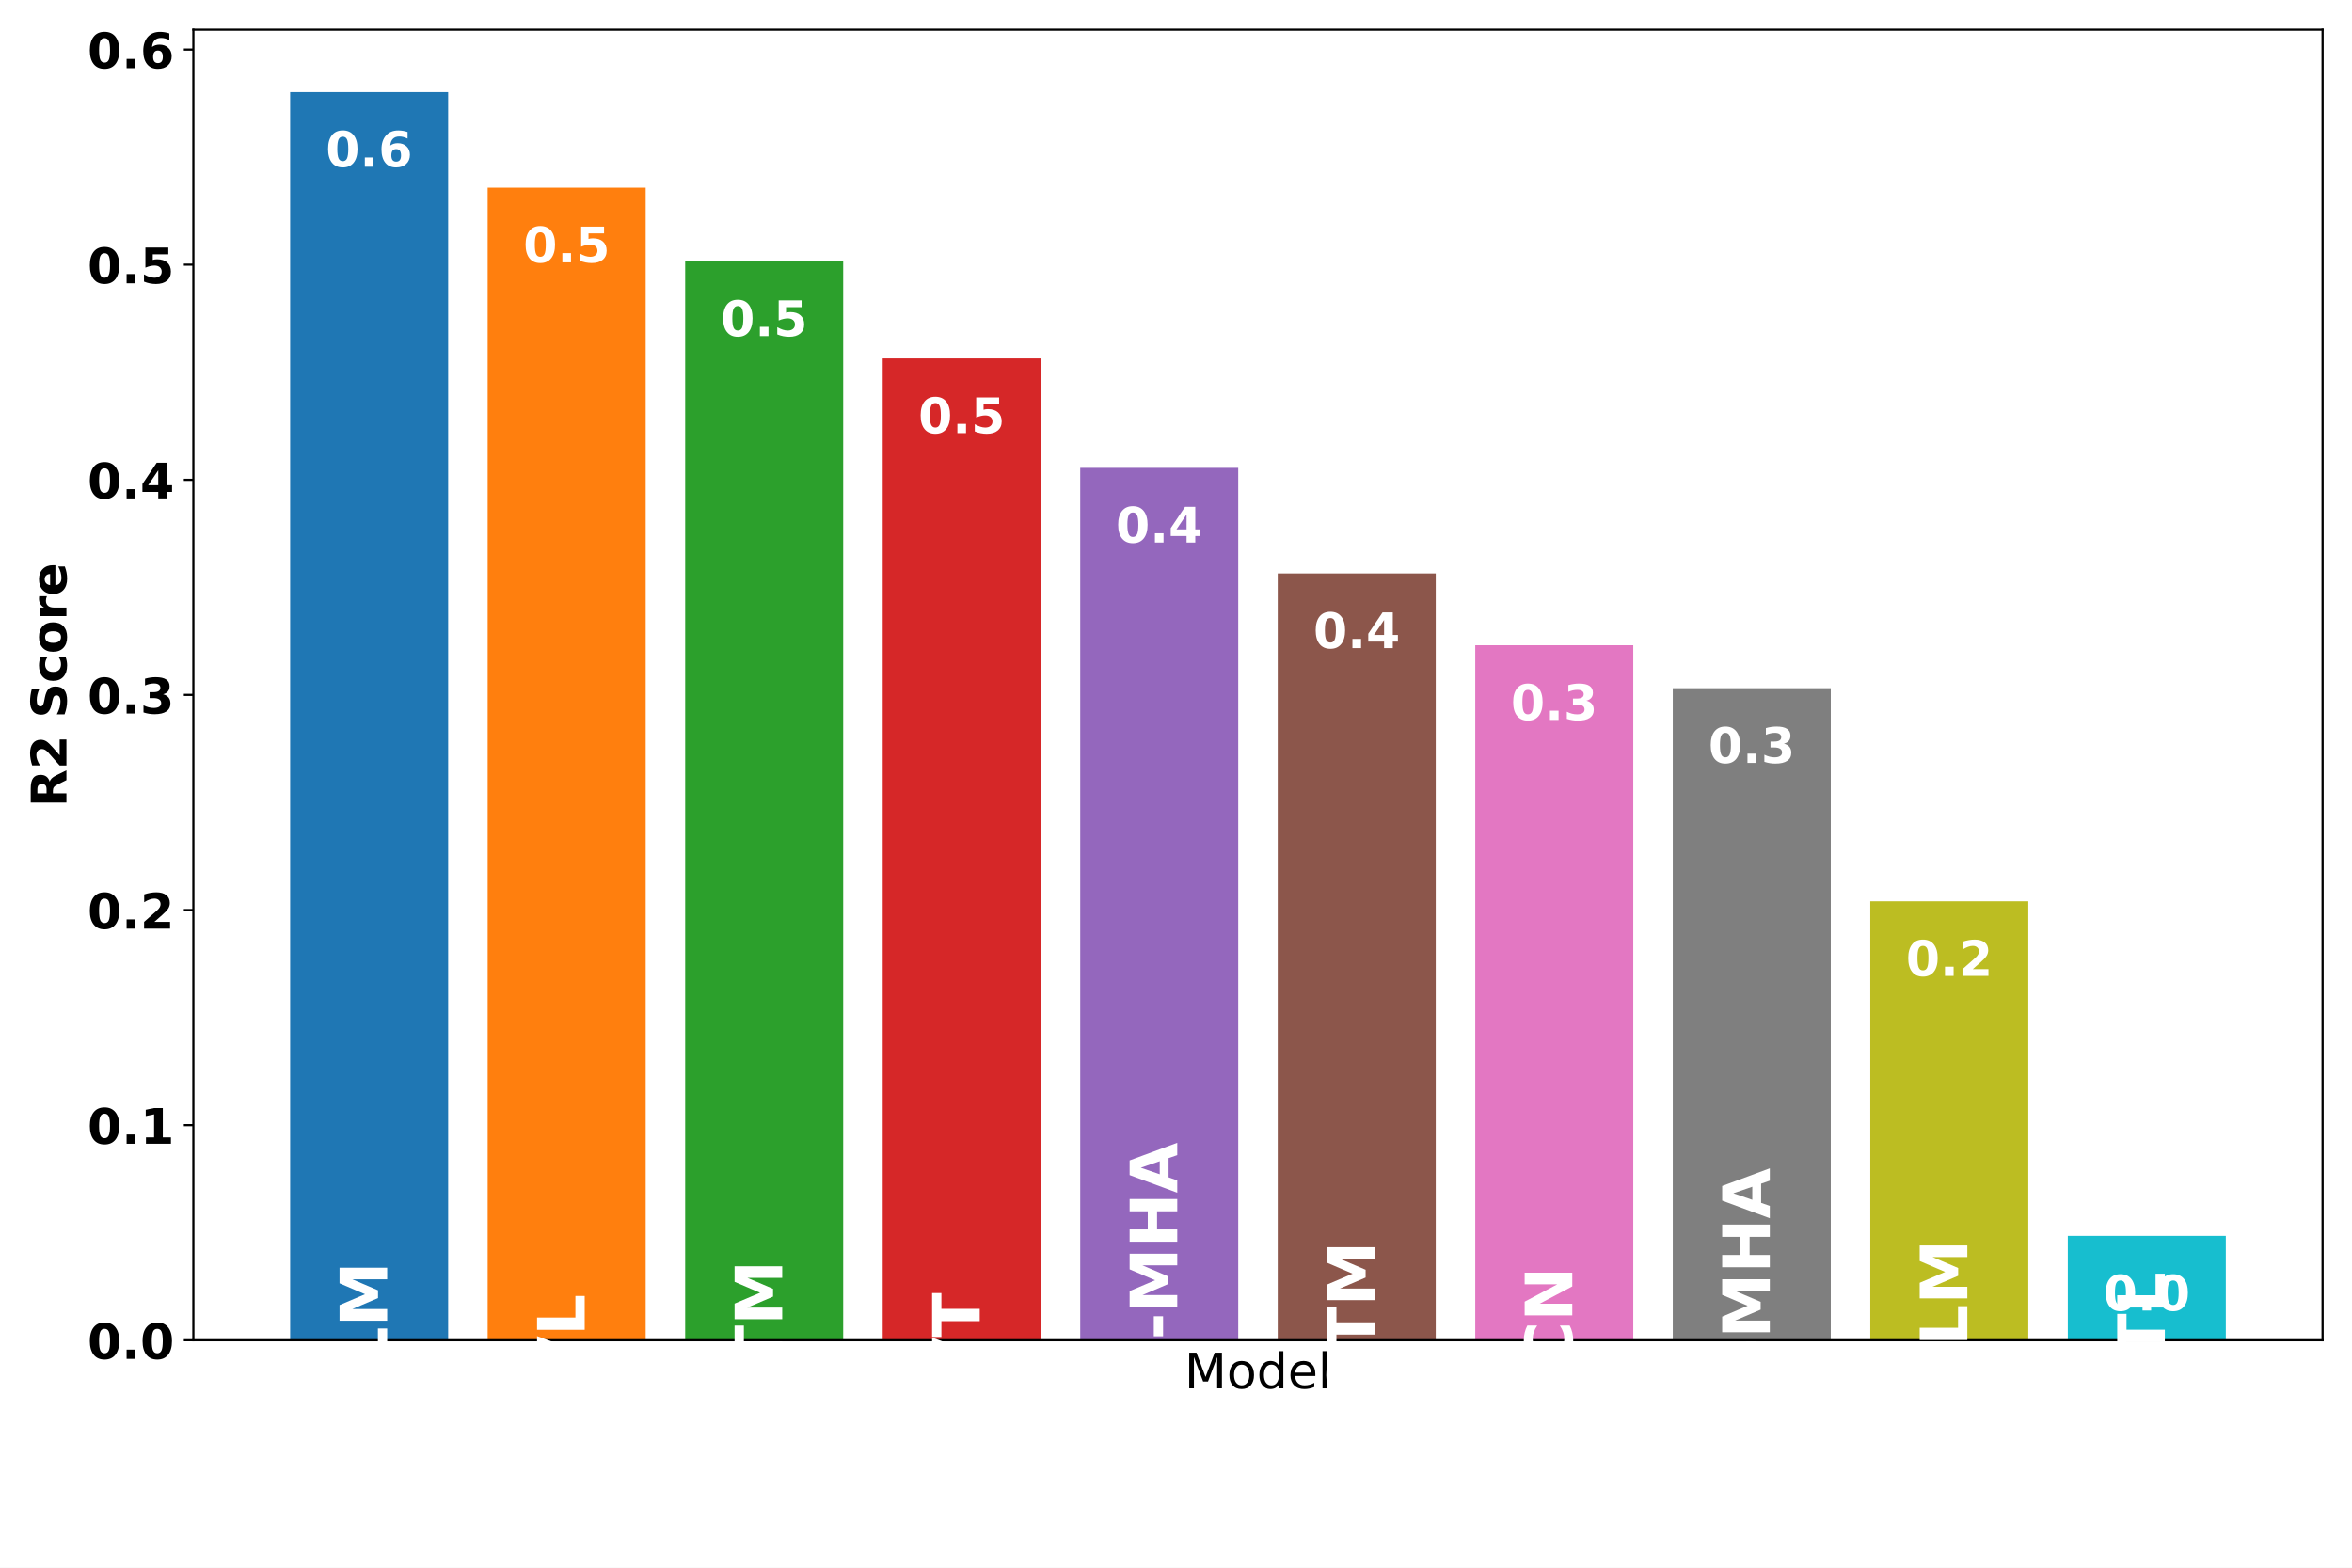
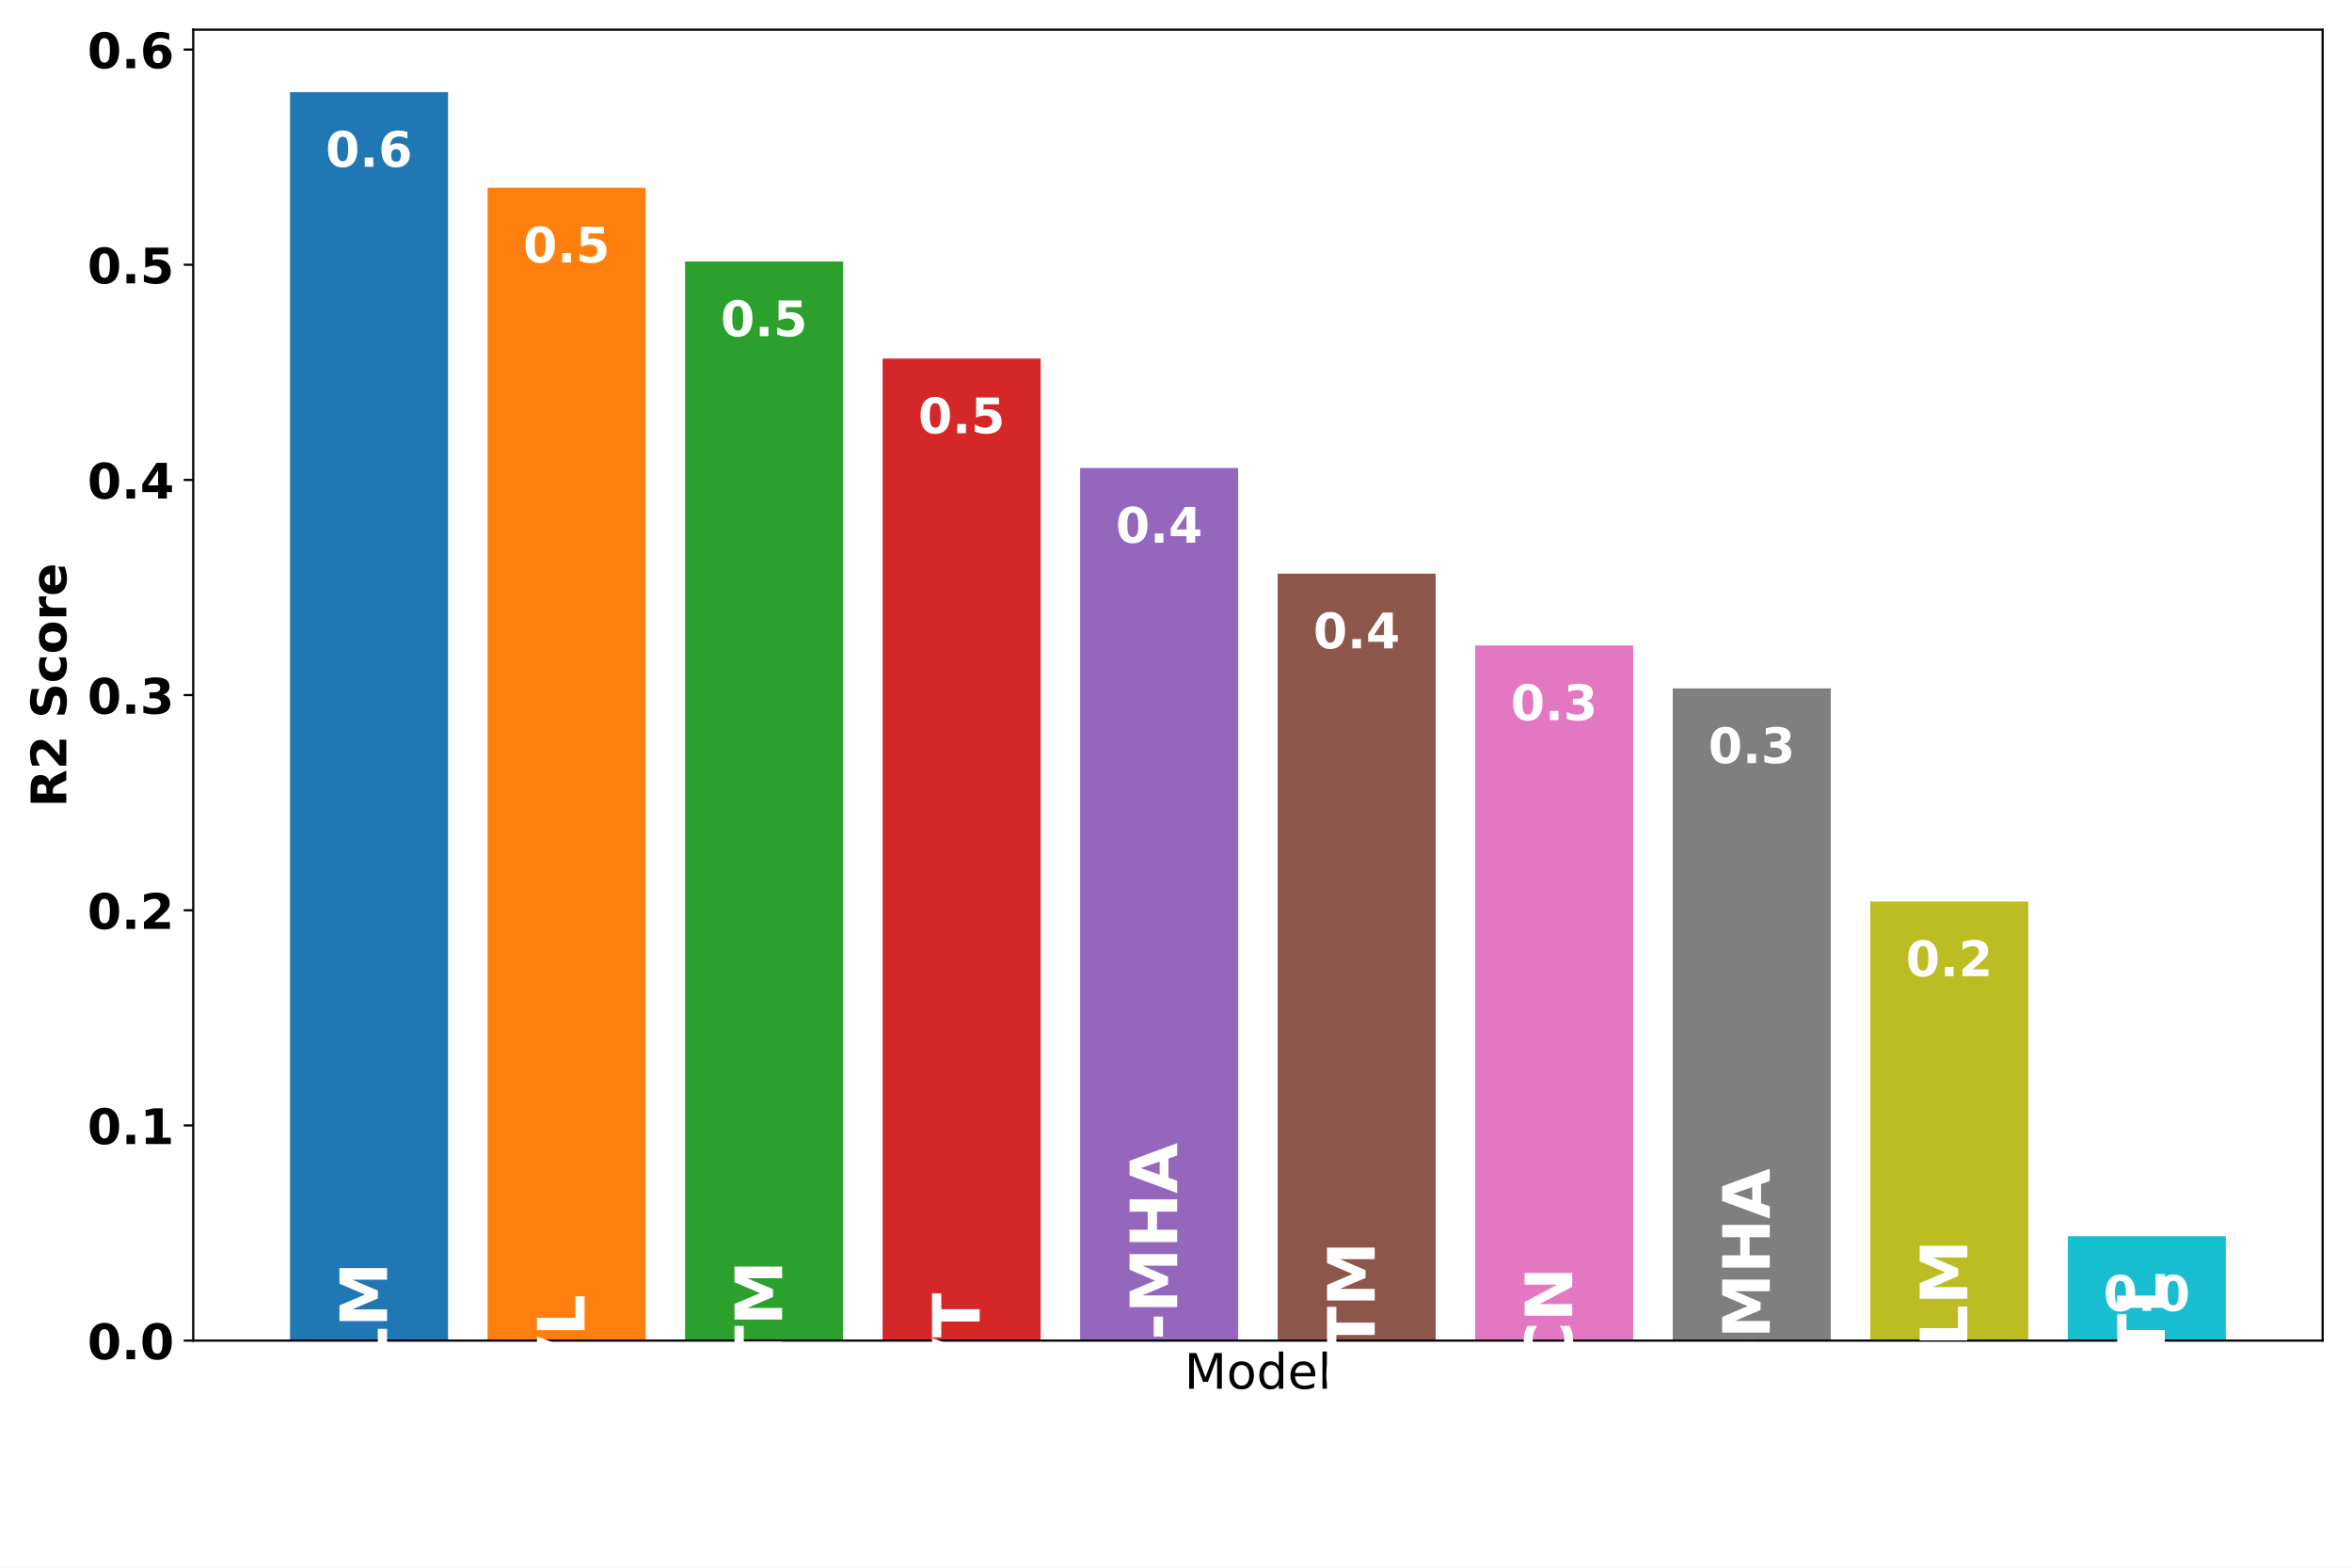
<svg xmlns="http://www.w3.org/2000/svg" xmlns:xlink="http://www.w3.org/1999/xlink" width="864pt" height="576pt" viewBox="0 0 864 576" version="1.1">
  <defs>
    <style type="text/css">*{stroke-linejoin: round; stroke-linecap: butt}</style>
  </defs>
  <g id="figure_1">
    <g id="patch_1">
      <path d="M 0 576  L 864 576  L 864 0  L 0 0  z " style="fill: #ffffff" />
    </g>
    <g id="axes_1">
      <g id="patch_2">
-         <path d="M 71.03 492.435  L 853.2 492.435  L 853.2 10.907  L 71.03 10.907  z " style="fill: #ffffff" />
+         <path d="M 70.985 492.57  L 853.2 492.57  L 853.2 10.907  L 70.985 10.907  z " style="fill: #ffffff" />
      </g>
      <g id="patch_3">
-         <path d="M 106.583 492.435  L 164.629 492.435  L 164.629 33.837  L 106.583 33.837  z " clip-path="url(#pc65a6979b0)" style="fill: #1f77b4" />
+         <path d="M 106.54 492.57  L 164.59 492.57  L 164.59 33.844  L 106.54 33.844  z " clip-path="url(#p5b7041cf3b)" style="fill: #1f77b4" />
      </g>
      <g id="patch_4">
-         <path d="M 179.141 492.435  L 237.187 492.435  L 237.187 68.964  L 179.141 68.964  z " clip-path="url(#pc65a6979b0)" style="fill: #ff7f0e" />
+         <path d="M 179.102 492.57  L 237.151 492.57  L 237.151 68.98  L 179.102 68.98  z " clip-path="url(#p5b7041cf3b)" style="fill: #ff7f0e" />
      </g>
      <g id="patch_5">
-         <path d="M 251.698 492.435  L 309.744 492.435  L 309.744 96.053  L 251.698 96.053  z " clip-path="url(#pc65a6979b0)" style="fill: #2ca02c" />
+         <path d="M 251.664 492.57  L 309.713 492.57  L 309.713 96.077  L 251.664 96.077  z " clip-path="url(#p5b7041cf3b)" style="fill: #2ca02c" />
      </g>
      <g id="patch_6">
-         <path d="M 324.256 492.435  L 382.302 492.435  L 382.302 131.704  L 324.256 131.704  z " clip-path="url(#pc65a6979b0)" style="fill: #d62728" />
+         <path d="M 324.225 492.57  L 382.275 492.57  L 382.275 131.738  L 324.225 131.738  z " clip-path="url(#p5b7041cf3b)" style="fill: #d62728" />
      </g>
      <g id="patch_7">
-         <path d="M 396.813 492.435  L 454.859 492.435  L 454.859 171.904  L 396.813 171.904  z " clip-path="url(#pc65a6979b0)" style="fill: #9467bd" />
+         <path d="M 396.787 492.57  L 454.836 492.57  L 454.836 171.949  L 396.787 171.949  z " clip-path="url(#p5b7041cf3b)" style="fill: #9467bd" />
      </g>
      <g id="patch_8">
-         <path d="M 469.371 492.435  L 527.417 492.435  L 527.417 210.707  L 469.371 210.707  z " clip-path="url(#pc65a6979b0)" style="fill: #8c564b" />
+         <path d="M 469.349 492.57  L 527.398 492.57  L 527.398 210.763  L 469.349 210.763  z " clip-path="url(#p5b7041cf3b)" style="fill: #8c564b" />
      </g>
      <g id="patch_9">
-         <path d="M 541.928 492.435  L 599.974 492.435  L 599.974 237.081  L 541.928 237.081  z " clip-path="url(#pc65a6979b0)" style="fill: #e377c2" />
+         <path d="M 541.91 492.57  L 599.96 492.57  L 599.96 237.144  L 541.91 237.144  z " clip-path="url(#p5b7041cf3b)" style="fill: #e377c2" />
      </g>
      <g id="patch_10">
-         <path d="M 614.486 492.435  L 672.532 492.435  L 672.532 252.875  L 614.486 252.875  z " clip-path="url(#pc65a6979b0)" style="fill: #7f7f7f" />
+         <path d="M 614.472 492.57  L 672.521 492.57  L 672.521 252.942  L 614.472 252.942  z " clip-path="url(#p5b7041cf3b)" style="fill: #7f7f7f" />
      </g>
      <g id="patch_11">
-         <path d="M 687.043 492.435  L 745.089 492.435  L 745.089 331.144  L 687.043 331.144  z " clip-path="url(#pc65a6979b0)" style="fill: #bcbd22" />
+         <path d="M 687.034 492.57  L 745.083 492.57  L 745.083 331.234  L 687.034 331.234  z " clip-path="url(#p5b7041cf3b)" style="fill: #bcbd22" />
      </g>
      <g id="patch_12">
-         <path d="M 759.601 492.435  L 817.647 492.435  L 817.647 454.078  L 759.601 454.078  z " clip-path="url(#pc65a6979b0)" style="fill: #17becf" />
+         <path d="M 759.595 492.57  L 817.645 492.57  L 817.645 454.202  L 759.595 454.202  z " clip-path="url(#p5b7041cf3b)" style="fill: #17becf" />
      </g>
      <g id="matplotlib.axis_1">
        <g id="text_1">
-           <g transform="translate(435.0911 510.1122) scale(0.18 -0.18)">
+           <g transform="translate(435.0686 510.2472) scale(0.18 -0.18)">
            <defs>
              <path id="DejaVuSans-4d" d="M 628 4666  L 1569 4666  L 2759 1491  L 3956 4666  L 4897 4666  L 4897 0  L 4281 0  L 4281 4097  L 3078 897  L 2444 897  L 1241 4097  L 1241 0  L 628 0  L 628 4666  z " transform="scale(0.015625)" />
              <path id="DejaVuSans-6f" d="M 1959 3097  Q 1497 3097 1228 2736  Q 959 2375 959 1747  Q 959 1119 1226 758  Q 1494 397 1959 397  Q 2419 397 2687 759  Q 2956 1122 2956 1747  Q 2956 2369 2687 2733  Q 2419 3097 1959 3097  z M 1959 3584  Q 2709 3584 3137 3096  Q 3566 2609 3566 1747  Q 3566 888 3137 398  Q 2709 -91 1959 -91  Q 1206 -91 779 398  Q 353 888 353 1747  Q 353 2609 779 3096  Q 1206 3584 1959 3584  z " transform="scale(0.015625)" />
              <path id="DejaVuSans-64" d="M 2906 2969  L 2906 4863  L 3481 4863  L 3481 0  L 2906 0  L 2906 525  Q 2725 213 2448 61  Q 2172 -91 1784 -91  Q 1150 -91 751 415  Q 353 922 353 1747  Q 353 2572 751 3078  Q 1150 3584 1784 3584  Q 2172 3584 2448 3432  Q 2725 3281 2906 2969  z M 947 1747  Q 947 1113 1208 752  Q 1469 391 1925 391  Q 2381 391 2643 752  Q 2906 1113 2906 1747  Q 2906 2381 2643 2742  Q 2381 3103 1925 3103  Q 1469 3103 1208 2742  Q 947 2381 947 1747  z " transform="scale(0.015625)" />
              <path id="DejaVuSans-65" d="M 3597 1894  L 3597 1613  L 953 1613  Q 991 1019 1311 708  Q 1631 397 2203 397  Q 2534 397 2845 478  Q 3156 559 3463 722  L 3463 178  Q 3153 47 2828 -22  Q 2503 -91 2169 -91  Q 1331 -91 842 396  Q 353 884 353 1716  Q 353 2575 817 3079  Q 1281 3584 2069 3584  Q 2775 3584 3186 3129  Q 3597 2675 3597 1894  z M 3022 2063  Q 3016 2534 2758 2815  Q 2500 3097 2075 3097  Q 1594 3097 1305 2825  Q 1016 2553 972 2059  L 3022 2063  z " transform="scale(0.015625)" />
              <path id="DejaVuSans-6c" d="M 603 4863  L 1178 4863  L 1178 0  L 603 0  L 603 4863  z " transform="scale(0.015625)" />
            </defs>
            <use xlink:href="#DejaVuSans-4d" />
            <use xlink:href="#DejaVuSans-6f" x="86.279" />
            <use xlink:href="#DejaVuSans-64" x="147.461" />
            <use xlink:href="#DejaVuSans-65" x="210.938" />
            <use xlink:href="#DejaVuSans-6c" x="272.461" />
          </g>
        </g>
      </g>
      <g id="matplotlib.axis_2">
        <g id="ytick_1">
          <g id="line2d_1">
            <defs>
-               <path id="ma035f1dc68" d="M 0 0  L -3.5 0  " style="stroke: #000000; stroke-width: 0.8" />
+               <path id="mbec850df03" d="M 0 0  L -3.5 0  " style="stroke: #000000; stroke-width: 0.8" />
            </defs>
            <g>
-               <use xlink:href="#ma035f1dc68" x="71.03" y="492.435" style="stroke: #000000; stroke-width: 0.8" />
+               <use xlink:href="#mbec850df03" x="70.985" y="492.57" style="stroke: #000000; stroke-width: 0.8" />
            </g>
          </g>
          <g id="text_2">
-             <g transform="translate(32.14469 499.2736) scale(0.18 -0.18)">
+             <g transform="translate(32.09969 499.4086) scale(0.18 -0.18)">
              <defs>
                <path id="DejaVuSans-Bold-30" d="M 2944 2338  Q 2944 3213 2780 3570  Q 2616 3928 2228 3928  Q 1841 3928 1675 3570  Q 1509 3213 1509 2338  Q 1509 1453 1675 1090  Q 1841 728 2228 728  Q 2613 728 2778 1090  Q 2944 1453 2944 2338  z M 4147 2328  Q 4147 1169 3647 539  Q 3147 -91 2228 -91  Q 1306 -91 806 539  Q 306 1169 306 2328  Q 306 3491 806 4120  Q 1306 4750 2228 4750  Q 3147 4750 3647 4120  Q 4147 3491 4147 2328  z " transform="scale(0.015625)" />
                <path id="DejaVuSans-Bold-2e" d="M 653 1209  L 1778 1209  L 1778 0  L 653 0  L 653 1209  z " transform="scale(0.015625)" />
              </defs>
              <use xlink:href="#DejaVuSans-Bold-30" />
              <use xlink:href="#DejaVuSans-Bold-2e" x="69.58" />
              <use xlink:href="#DejaVuSans-Bold-30" x="107.568" />
            </g>
          </g>
        </g>
        <g id="ytick_2">
          <g id="line2d_2">
            <g>
-               <use xlink:href="#ma035f1dc68" x="71.03" y="413.399" style="stroke: #000000; stroke-width: 0.8" />
+               <use xlink:href="#mbec850df03" x="70.985" y="413.511" style="stroke: #000000; stroke-width: 0.8" />
            </g>
          </g>
          <g id="text_3">
-             <g transform="translate(32.14469 420.2373) scale(0.18 -0.18)">
+             <g transform="translate(32.09969 420.3501) scale(0.18 -0.18)">
              <defs>
                <path id="DejaVuSans-Bold-31" d="M 750 831  L 1813 831  L 1813 3847  L 722 3622  L 722 4441  L 1806 4666  L 2950 4666  L 2950 831  L 4013 831  L 4013 0  L 750 0  L 750 831  z " transform="scale(0.015625)" />
              </defs>
              <use xlink:href="#DejaVuSans-Bold-30" />
              <use xlink:href="#DejaVuSans-Bold-2e" x="69.58" />
              <use xlink:href="#DejaVuSans-Bold-31" x="107.568" />
            </g>
          </g>
        </g>
        <g id="ytick_3">
          <g id="line2d_3">
            <g>
-               <use xlink:href="#ma035f1dc68" x="71.03" y="334.362" style="stroke: #000000; stroke-width: 0.8" />
+               <use xlink:href="#mbec850df03" x="70.985" y="334.453" style="stroke: #000000; stroke-width: 0.8" />
            </g>
          </g>
          <g id="text_4">
-             <g transform="translate(32.14469 341.2009) scale(0.18 -0.18)">
+             <g transform="translate(32.09969 341.2916) scale(0.18 -0.18)">
              <defs>
                <path id="DejaVuSans-Bold-32" d="M 1844 884  L 3897 884  L 3897 0  L 506 0  L 506 884  L 2209 2388  Q 2438 2594 2547 2791  Q 2656 2988 2656 3200  Q 2656 3528 2436 3728  Q 2216 3928 1850 3928  Q 1569 3928 1234 3808  Q 900 3688 519 3450  L 519 4475  Q 925 4609 1322 4679  Q 1719 4750 2100 4750  Q 2938 4750 3402 4381  Q 3866 4013 3866 3353  Q 3866 2972 3669 2642  Q 3472 2313 2841 1759  L 1844 884  z " transform="scale(0.015625)" />
              </defs>
              <use xlink:href="#DejaVuSans-Bold-30" />
              <use xlink:href="#DejaVuSans-Bold-2e" x="69.58" />
              <use xlink:href="#DejaVuSans-Bold-32" x="107.568" />
            </g>
          </g>
        </g>
        <g id="ytick_4">
          <g id="line2d_4">
            <g>
-               <use xlink:href="#ma035f1dc68" x="71.03" y="255.326" style="stroke: #000000; stroke-width: 0.8" />
+               <use xlink:href="#mbec850df03" x="70.985" y="255.394" style="stroke: #000000; stroke-width: 0.8" />
            </g>
          </g>
          <g id="text_5">
-             <g transform="translate(32.14469 262.1646) scale(0.18 -0.18)">
+             <g transform="translate(32.09969 262.2331) scale(0.18 -0.18)">
              <defs>
                <path id="DejaVuSans-Bold-33" d="M 2981 2516  Q 3453 2394 3698 2092  Q 3944 1791 3944 1325  Q 3944 631 3412 270  Q 2881 -91 1863 -91  Q 1503 -91 1142 -33  Q 781 25 428 141  L 428 1069  Q 766 900 1098 814  Q 1431 728 1753 728  Q 2231 728 2486 893  Q 2741 1059 2741 1369  Q 2741 1688 2480 1852  Q 2219 2016 1709 2016  L 1228 2016  L 1228 2791  L 1734 2791  Q 2188 2791 2409 2933  Q 2631 3075 2631 3366  Q 2631 3634 2415 3781  Q 2200 3928 1806 3928  Q 1516 3928 1219 3862  Q 922 3797 628 3669  L 628 4550  Q 984 4650 1334 4700  Q 1684 4750 2022 4750  Q 2931 4750 3382 4451  Q 3834 4153 3834 3553  Q 3834 3144 3618 2883  Q 3403 2622 2981 2516  z " transform="scale(0.015625)" />
              </defs>
              <use xlink:href="#DejaVuSans-Bold-30" />
              <use xlink:href="#DejaVuSans-Bold-2e" x="69.58" />
              <use xlink:href="#DejaVuSans-Bold-33" x="107.568" />
            </g>
          </g>
        </g>
        <g id="ytick_5">
          <g id="line2d_5">
            <g>
-               <use xlink:href="#ma035f1dc68" x="71.03" y="176.29" style="stroke: #000000; stroke-width: 0.8" />
+               <use xlink:href="#mbec850df03" x="70.985" y="176.336" style="stroke: #000000; stroke-width: 0.8" />
            </g>
          </g>
          <g id="text_6">
-             <g transform="translate(32.14469 183.1282) scale(0.18 -0.18)">
+             <g transform="translate(32.09969 183.1746) scale(0.18 -0.18)">
              <defs>
                <path id="DejaVuSans-Bold-34" d="M 2356 3675  L 1038 1722  L 2356 1722  L 2356 3675  z M 2156 4666  L 3494 4666  L 3494 1722  L 4159 1722  L 4159 850  L 3494 850  L 3494 0  L 2356 0  L 2356 850  L 288 850  L 288 1881  L 2156 4666  z " transform="scale(0.015625)" />
              </defs>
              <use xlink:href="#DejaVuSans-Bold-30" />
              <use xlink:href="#DejaVuSans-Bold-2e" x="69.58" />
              <use xlink:href="#DejaVuSans-Bold-34" x="107.568" />
            </g>
          </g>
        </g>
        <g id="ytick_6">
          <g id="line2d_6">
            <g>
-               <use xlink:href="#ma035f1dc68" x="71.03" y="97.253" style="stroke: #000000; stroke-width: 0.8" />
+               <use xlink:href="#mbec850df03" x="70.985" y="97.277" style="stroke: #000000; stroke-width: 0.8" />
            </g>
          </g>
          <g id="text_7">
-             <g transform="translate(32.14469 104.0919) scale(0.18 -0.18)">
+             <g transform="translate(32.09969 104.1161) scale(0.18 -0.18)">
              <defs>
                <path id="DejaVuSans-Bold-35" d="M 678 4666  L 3669 4666  L 3669 3781  L 1638 3781  L 1638 3059  Q 1775 3097 1914 3117  Q 2053 3138 2203 3138  Q 3056 3138 3531 2711  Q 4006 2284 4006 1522  Q 4006 766 3489 337  Q 2972 -91 2053 -91  Q 1656 -91 1267 -14  Q 878 63 494 219  L 494 1166  Q 875 947 1217 837  Q 1559 728 1863 728  Q 2300 728 2551 942  Q 2803 1156 2803 1522  Q 2803 1891 2551 2103  Q 2300 2316 1863 2316  Q 1603 2316 1309 2248  Q 1016 2181 678 2041  L 678 4666  z " transform="scale(0.015625)" />
              </defs>
              <use xlink:href="#DejaVuSans-Bold-30" />
              <use xlink:href="#DejaVuSans-Bold-2e" x="69.58" />
              <use xlink:href="#DejaVuSans-Bold-35" x="107.568" />
            </g>
          </g>
        </g>
        <g id="ytick_7">
          <g id="line2d_7">
            <g>
-               <use xlink:href="#ma035f1dc68" x="71.03" y="18.217" style="stroke: #000000; stroke-width: 0.8" />
+               <use xlink:href="#mbec850df03" x="70.985" y="18.219" style="stroke: #000000; stroke-width: 0.8" />
            </g>
          </g>
          <g id="text_8">
-             <g transform="translate(32.14469 25.05554) scale(0.18 -0.18)">
+             <g transform="translate(32.09969 25.05759) scale(0.18 -0.18)">
              <defs>
                <path id="DejaVuSans-Bold-36" d="M 2316 2303  Q 2000 2303 1842 2098  Q 1684 1894 1684 1484  Q 1684 1075 1842 870  Q 2000 666 2316 666  Q 2634 666 2792 870  Q 2950 1075 2950 1484  Q 2950 1894 2792 2098  Q 2634 2303 2316 2303  z M 3803 4544  L 3803 3681  Q 3506 3822 3243 3889  Q 2981 3956 2731 3956  Q 2194 3956 1894 3657  Q 1594 3359 1544 2772  Q 1750 2925 1990 3001  Q 2231 3078 2516 3078  Q 3231 3078 3670 2659  Q 4109 2241 4109 1563  Q 4109 813 3618 361  Q 3128 -91 2303 -91  Q 1394 -91 895 523  Q 397 1138 397 2266  Q 397 3422 980 4083  Q 1563 4744 2578 4744  Q 2900 4744 3203 4694  Q 3506 4644 3803 4544  z " transform="scale(0.015625)" />
              </defs>
              <use xlink:href="#DejaVuSans-Bold-30" />
              <use xlink:href="#DejaVuSans-Bold-2e" x="69.58" />
              <use xlink:href="#DejaVuSans-Bold-36" x="107.568" />
            </g>
          </g>
        </g>
        <g id="text_9">
-           <g transform="translate(24.40125 296.539) rotate(-90) scale(0.18 -0.18)">
+           <g transform="translate(24.35625 296.6065) rotate(-90) scale(0.18 -0.18)">
            <defs>
              <path id="DejaVuSans-Bold-52" d="M 2297 2597  Q 2675 2597 2839 2737  Q 3003 2878 3003 3200  Q 3003 3519 2839 3656  Q 2675 3794 2297 3794  L 1791 3794  L 1791 2597  L 2297 2597  z M 1791 1766  L 1791 0  L 588 0  L 588 4666  L 2425 4666  Q 3347 4666 3776 4356  Q 4206 4047 4206 3378  Q 4206 2916 3982 2619  Q 3759 2322 3309 2181  Q 3556 2125 3751 1926  Q 3947 1728 4147 1325  L 4800 0  L 3519 0  L 2950 1159  Q 2778 1509 2601 1637  Q 2425 1766 2131 1766  L 1791 1766  z " transform="scale(0.015625)" />
              <path id="DejaVuSans-Bold-20" transform="scale(0.015625)" />
              <path id="DejaVuSans-Bold-53" d="M 3834 4519  L 3834 3531  Q 3450 3703 3084 3790  Q 2719 3878 2394 3878  Q 1963 3878 1756 3759  Q 1550 3641 1550 3391  Q 1550 3203 1689 3098  Q 1828 2994 2194 2919  L 2706 2816  Q 3484 2659 3812 2340  Q 4141 2022 4141 1434  Q 4141 663 3683 286  Q 3225 -91 2284 -91  Q 1841 -91 1394 -6  Q 947 78 500 244  L 500 1259  Q 947 1022 1364 901  Q 1781 781 2169 781  Q 2563 781 2772 912  Q 2981 1044 2981 1288  Q 2981 1506 2839 1625  Q 2697 1744 2272 1838  L 1806 1941  Q 1106 2091 782 2419  Q 459 2747 459 3303  Q 459 4000 909 4375  Q 1359 4750 2203 4750  Q 2588 4750 2994 4692  Q 3400 4634 3834 4519  z " transform="scale(0.015625)" />
              <path id="DejaVuSans-Bold-63" d="M 3366 3391  L 3366 2478  Q 3138 2634 2908 2709  Q 2678 2784 2431 2784  Q 1963 2784 1702 2511  Q 1441 2238 1441 1747  Q 1441 1256 1702 982  Q 1963 709 2431 709  Q 2694 709 2930 787  Q 3166 866 3366 1019  L 3366 103  Q 3103 6 2833 -42  Q 2563 -91 2291 -91  Q 1344 -91 809 395  Q 275 881 275 1747  Q 275 2613 809 3098  Q 1344 3584 2291 3584  Q 2566 3584 2833 3536  Q 3100 3488 3366 3391  z " transform="scale(0.015625)" />
              <path id="DejaVuSans-Bold-6f" d="M 2203 2784  Q 1831 2784 1636 2517  Q 1441 2250 1441 1747  Q 1441 1244 1636 976  Q 1831 709 2203 709  Q 2569 709 2762 976  Q 2956 1244 2956 1747  Q 2956 2250 2762 2517  Q 2569 2784 2203 2784  z M 2203 3584  Q 3106 3584 3614 3096  Q 4122 2609 4122 1747  Q 4122 884 3614 396  Q 3106 -91 2203 -91  Q 1297 -91 786 396  Q 275 884 275 1747  Q 275 2609 786 3096  Q 1297 3584 2203 3584  z " transform="scale(0.015625)" />
              <path id="DejaVuSans-Bold-72" d="M 3138 2547  Q 2991 2616 2845 2648  Q 2700 2681 2553 2681  Q 2122 2681 1889 2404  Q 1656 2128 1656 1613  L 1656 0  L 538 0  L 538 3500  L 1656 3500  L 1656 2925  Q 1872 3269 2151 3426  Q 2431 3584 2822 3584  Q 2878 3584 2943 3579  Q 3009 3575 3134 3559  L 3138 2547  z " transform="scale(0.015625)" />
              <path id="DejaVuSans-Bold-65" d="M 4031 1759  L 4031 1441  L 1416 1441  Q 1456 1047 1700 850  Q 1944 653 2381 653  Q 2734 653 3104 758  Q 3475 863 3866 1075  L 3866 213  Q 3469 63 3072 -14  Q 2675 -91 2278 -91  Q 1328 -91 801 392  Q 275 875 275 1747  Q 275 2603 792 3093  Q 1309 3584 2216 3584  Q 3041 3584 3536 3087  Q 4031 2591 4031 1759  z M 2881 2131  Q 2881 2450 2695 2645  Q 2509 2841 2209 2841  Q 1884 2841 1681 2658  Q 1478 2475 1428 2131  L 2881 2131  z " transform="scale(0.015625)" />
            </defs>
            <use xlink:href="#DejaVuSans-Bold-52" />
            <use xlink:href="#DejaVuSans-Bold-32" x="77.002" />
            <use xlink:href="#DejaVuSans-Bold-20" x="146.582" />
            <use xlink:href="#DejaVuSans-Bold-53" x="181.396" />
            <use xlink:href="#DejaVuSans-Bold-63" x="253.418" />
            <use xlink:href="#DejaVuSans-Bold-6f" x="312.695" />
            <use xlink:href="#DejaVuSans-Bold-72" x="381.396" />
            <use xlink:href="#DejaVuSans-Bold-65" x="430.713" />
          </g>
        </g>
      </g>
      <g id="patch_13">
-         <path d="M 71.03 492.435  L 71.03 10.907  " style="fill: none; stroke: #000000; stroke-width: 0.8; stroke-linejoin: miter; stroke-linecap: square" />
+         <path d="M 70.985 492.57  L 70.985 10.907  " style="fill: none; stroke: #000000; stroke-width: 0.8; stroke-linejoin: miter; stroke-linecap: square" />
      </g>
      <g id="patch_14">
-         <path d="M 853.2 492.435  L 853.2 10.907  " style="fill: none; stroke: #000000; stroke-width: 0.8; stroke-linejoin: miter; stroke-linecap: square" />
+         <path d="M 853.2 492.57  L 853.2 10.907  " style="fill: none; stroke: #000000; stroke-width: 0.8; stroke-linejoin: miter; stroke-linecap: square" />
      </g>
      <g id="patch_15">
-         <path d="M 71.03 492.435  L 853.2 492.435  " style="fill: none; stroke: #000000; stroke-width: 0.8; stroke-linejoin: miter; stroke-linecap: square" />
+         <path d="M 70.985 492.57  L 853.2 492.57  " style="fill: none; stroke: #000000; stroke-width: 0.8; stroke-linejoin: miter; stroke-linecap: square" />
      </g>
      <g id="patch_16">
-         <path d="M 71.03 10.907  L 853.2 10.907  " style="fill: none; stroke: #000000; stroke-width: 0.8; stroke-linejoin: miter; stroke-linecap: square" />
+         <path d="M 70.985 10.907  L 853.2 10.907  " style="fill: none; stroke: #000000; stroke-width: 0.8; stroke-linejoin: miter; stroke-linecap: square" />
      </g>
      <g id="text_10">
-         <g style="fill: #ffffff" transform="translate(119.6635 61.27247) scale(0.18 -0.18)">
+         <g style="fill: #ffffff" transform="translate(119.6222 61.28275) scale(0.18 -0.18)">
          <use xlink:href="#DejaVuSans-Bold-30" />
          <use xlink:href="#DejaVuSans-Bold-2e" x="69.58" />
          <use xlink:href="#DejaVuSans-Bold-36" x="107.568" />
        </g>
      </g>
      <g id="text_11">
-         <g style="fill: #ffffff" transform="translate(142.2287 521.31) rotate(-90) scale(0.24 -0.24)">
+         <g style="fill: #ffffff" transform="translate(142.1874 521.445) rotate(-90) scale(0.24 -0.24)">
          <defs>
            <path id="DejaVuSans-Bold-56" d="M 31 4666  L 1241 4666  L 2478 1222  L 3713 4666  L 4922 4666  L 3194 0  L 1759 0  L 31 4666  z " transform="scale(0.015625)" />
            <path id="DejaVuSans-Bold-4c" d="M 588 4666  L 1791 4666  L 1791 909  L 3903 909  L 3903 0  L 588 0  L 588 4666  z " transform="scale(0.015625)" />
            <path id="DejaVuSans-Bold-4d" d="M 588 4666  L 2119 4666  L 3181 2169  L 4250 4666  L 5778 4666  L 5778 0  L 4641 0  L 4641 3413  L 3566 897  L 2803 897  L 1728 3413  L 1728 0  L 588 0  L 588 4666  z " transform="scale(0.015625)" />
          </defs>
          <use xlink:href="#DejaVuSans-Bold-56" />
          <use xlink:href="#DejaVuSans-Bold-4c" x="77.393" />
          <use xlink:href="#DejaVuSans-Bold-4d" x="141.113" />
        </g>
      </g>
      <g id="text_12">
-         <g style="fill: #ffffff" transform="translate(192.221 96.39932) scale(0.18 -0.18)">
+         <g style="fill: #ffffff" transform="translate(192.1839 96.41945) scale(0.18 -0.18)">
          <use xlink:href="#DejaVuSans-Bold-30" />
          <use xlink:href="#DejaVuSans-Bold-2e" x="69.58" />
          <use xlink:href="#DejaVuSans-Bold-35" x="107.568" />
        </g>
      </g>
      <g id="text_13">
-         <g style="fill: #ffffff" transform="translate(214.7862 509.3681) rotate(-90) scale(0.24 -0.24)">
+         <g style="fill: #ffffff" transform="translate(214.7491 509.5031) rotate(-90) scale(0.24 -0.24)">
          <use xlink:href="#DejaVuSans-Bold-56" />
          <use xlink:href="#DejaVuSans-Bold-4c" x="77.393" />
        </g>
      </g>
      <g id="text_14">
-         <g style="fill: #ffffff" transform="translate(264.7786 123.4881) scale(0.18 -0.18)">
+         <g style="fill: #ffffff" transform="translate(264.7456 123.5158) scale(0.18 -0.18)">
          <use xlink:href="#DejaVuSans-Bold-30" />
          <use xlink:href="#DejaVuSans-Bold-2e" x="69.58" />
          <use xlink:href="#DejaVuSans-Bold-35" x="107.568" />
        </g>
      </g>
      <g id="text_15">
-         <g style="fill: #ffffff" transform="translate(287.3437 521.85) rotate(-90) scale(0.24 -0.24)">
+         <g style="fill: #ffffff" transform="translate(287.3108 521.985) rotate(-90) scale(0.24 -0.24)">
          <defs>
            <path id="DejaVuSans-Bold-54" d="M 31 4666  L 4331 4666  L 4331 3756  L 2784 3756  L 2784 0  L 1581 0  L 1581 3756  L 31 3756  L 31 4666  z " transform="scale(0.015625)" />
          </defs>
          <use xlink:href="#DejaVuSans-Bold-56" />
          <use xlink:href="#DejaVuSans-Bold-54" x="77.393" />
          <use xlink:href="#DejaVuSans-Bold-4d" x="145.605" />
        </g>
      </g>
      <g id="text_16">
-         <g style="fill: #ffffff" transform="translate(337.3361 159.1388) scale(0.18 -0.18)">
+         <g style="fill: #ffffff" transform="translate(337.3073 159.1765) scale(0.18 -0.18)">
          <use xlink:href="#DejaVuSans-Bold-30" />
          <use xlink:href="#DejaVuSans-Bold-2e" x="69.58" />
          <use xlink:href="#DejaVuSans-Bold-35" x="107.568" />
        </g>
      </g>
      <g id="text_17">
-         <g style="fill: #ffffff" transform="translate(359.9012 509.9081) rotate(-90) scale(0.24 -0.24)">
+         <g style="fill: #ffffff" transform="translate(359.8725 510.0431) rotate(-90) scale(0.24 -0.24)">
          <use xlink:href="#DejaVuSans-Bold-56" />
          <use xlink:href="#DejaVuSans-Bold-54" x="77.393" />
        </g>
      </g>
      <g id="text_18">
-         <g style="fill: #ffffff" transform="translate(409.8936 199.3388) scale(0.18 -0.18)">
+         <g style="fill: #ffffff" transform="translate(409.869 199.3878) scale(0.18 -0.18)">
          <use xlink:href="#DejaVuSans-Bold-30" />
          <use xlink:href="#DejaVuSans-Bold-2e" x="69.58" />
          <use xlink:href="#DejaVuSans-Bold-34" x="107.568" />
        </g>
      </g>
      <g id="text_19">
-         <g style="fill: #ffffff" transform="translate(432.4587 565.1025) rotate(-90) scale(0.24 -0.24)">
+         <g style="fill: #ffffff" transform="translate(432.4342 565.2375) rotate(-90) scale(0.24 -0.24)">
          <defs>
            <path id="DejaVuSans-Bold-2d" d="M 347 2297  L 2309 2297  L 2309 1388  L 347 1388  L 347 2297  z " transform="scale(0.015625)" />
            <path id="DejaVuSans-Bold-48" d="M 588 4666  L 1791 4666  L 1791 2888  L 3566 2888  L 3566 4666  L 4769 4666  L 4769 0  L 3566 0  L 3566 1978  L 1791 1978  L 1791 0  L 588 0  L 588 4666  z " transform="scale(0.015625)" />
            <path id="DejaVuSans-Bold-41" d="M 3419 850  L 1538 850  L 1241 0  L 31 0  L 1759 4666  L 3194 4666  L 4922 0  L 3713 0  L 3419 850  z M 1838 1716  L 3116 1716  L 2478 3572  L 1838 1716  z " transform="scale(0.015625)" />
          </defs>
          <use xlink:href="#DejaVuSans-Bold-4c" />
          <use xlink:href="#DejaVuSans-Bold-53" x="63.721" />
          <use xlink:href="#DejaVuSans-Bold-54" x="135.742" />
          <use xlink:href="#DejaVuSans-Bold-4d" x="203.955" />
          <use xlink:href="#DejaVuSans-Bold-2d" x="303.467" />
          <use xlink:href="#DejaVuSans-Bold-4d" x="344.971" />
          <use xlink:href="#DejaVuSans-Bold-48" x="444.482" />
          <use xlink:href="#DejaVuSans-Bold-41" x="528.174" />
        </g>
      </g>
      <g id="text_20">
-         <g style="fill: #ffffff" transform="translate(482.4511 238.1419) scale(0.18 -0.18)">
+         <g style="fill: #ffffff" transform="translate(482.4307 238.2018) scale(0.18 -0.18)">
          <use xlink:href="#DejaVuSans-Bold-30" />
          <use xlink:href="#DejaVuSans-Bold-2e" x="69.58" />
          <use xlink:href="#DejaVuSans-Bold-34" x="107.568" />
        </g>
      </g>
      <g id="text_21">
-         <g style="fill: #ffffff" transform="translate(505.0163 528.8513) rotate(-90) scale(0.24 -0.24)">
+         <g style="fill: #ffffff" transform="translate(504.9958 528.9863) rotate(-90) scale(0.24 -0.24)">
          <use xlink:href="#DejaVuSans-Bold-4c" />
          <use xlink:href="#DejaVuSans-Bold-53" x="63.721" />
          <use xlink:href="#DejaVuSans-Bold-54" x="135.742" />
          <use xlink:href="#DejaVuSans-Bold-4d" x="203.955" />
        </g>
      </g>
      <g id="text_22">
-         <g style="fill: #ffffff" transform="translate(555.0086 264.5161) scale(0.18 -0.18)">
+         <g style="fill: #ffffff" transform="translate(554.9924 264.5833) scale(0.18 -0.18)">
          <use xlink:href="#DejaVuSans-Bold-30" />
          <use xlink:href="#DejaVuSans-Bold-2e" x="69.58" />
          <use xlink:href="#DejaVuSans-Bold-33" x="107.568" />
        </g>
      </g>
      <g id="text_23">
-         <g style="fill: #ffffff" transform="translate(577.5738 519.4706) rotate(-90) scale(0.24 -0.24)">
+         <g style="fill: #ffffff" transform="translate(577.5575 519.6056) rotate(-90) scale(0.24 -0.24)">
          <defs>
            <path id="DejaVuSans-Bold-43" d="M 4288 256  Q 3956 84 3597 -3  Q 3238 -91 2847 -91  Q 1681 -91 1000 561  Q 319 1213 319 2328  Q 319 3447 1000 4098  Q 1681 4750 2847 4750  Q 3238 4750 3597 4662  Q 3956 4575 4288 4403  L 4288 3438  Q 3953 3666 3628 3772  Q 3303 3878 2944 3878  Q 2300 3878 1931 3465  Q 1563 3053 1563 2328  Q 1563 1606 1931 1193  Q 2300 781 2944 781  Q 3303 781 3628 887  Q 3953 994 4288 1222  L 4288 256  z " transform="scale(0.015625)" />
            <path id="DejaVuSans-Bold-4e" d="M 588 4666  L 1931 4666  L 3628 1466  L 3628 4666  L 4769 4666  L 4769 0  L 3425 0  L 1728 3200  L 1728 0  L 588 0  L 588 4666  z " transform="scale(0.015625)" />
          </defs>
          <use xlink:href="#DejaVuSans-Bold-54" />
          <use xlink:href="#DejaVuSans-Bold-43" x="68.213" />
          <use xlink:href="#DejaVuSans-Bold-4e" x="141.602" />
        </g>
      </g>
      <g id="text_24">
-         <g style="fill: #ffffff" transform="translate(627.5661 280.3097) scale(0.18 -0.18)">
+         <g style="fill: #ffffff" transform="translate(627.5541 280.3814) scale(0.18 -0.18)">
          <use xlink:href="#DejaVuSans-Bold-30" />
          <use xlink:href="#DejaVuSans-Bold-2e" x="69.58" />
          <use xlink:href="#DejaVuSans-Bold-33" x="107.568" />
        </g>
      </g>
      <g id="text_25">
-         <g style="fill: #ffffff" transform="translate(650.1313 555.7219) rotate(-90) scale(0.24 -0.24)">
+         <g style="fill: #ffffff" transform="translate(650.1192 555.8569) rotate(-90) scale(0.24 -0.24)">
          <use xlink:href="#DejaVuSans-Bold-54" />
          <use xlink:href="#DejaVuSans-Bold-43" x="68.213" />
          <use xlink:href="#DejaVuSans-Bold-4e" x="141.602" />
          <use xlink:href="#DejaVuSans-Bold-2d" x="225.293" />
          <use xlink:href="#DejaVuSans-Bold-4d" x="266.797" />
          <use xlink:href="#DejaVuSans-Bold-48" x="366.309" />
          <use xlink:href="#DejaVuSans-Bold-41" x="450" />
        </g>
      </g>
      <g id="text_26">
-         <g style="fill: #ffffff" transform="translate(700.1236 358.5792) scale(0.18 -0.18)">
+         <g style="fill: #ffffff" transform="translate(700.1158 358.6728) scale(0.18 -0.18)">
          <use xlink:href="#DejaVuSans-Bold-30" />
          <use xlink:href="#DejaVuSans-Bold-2e" x="69.58" />
          <use xlink:href="#DejaVuSans-Bold-32" x="107.568" />
        </g>
      </g>
      <g id="text_27">
-         <g style="fill: #ffffff" transform="translate(722.6888 529.4963) rotate(-90) scale(0.24 -0.24)">
+         <g style="fill: #ffffff" transform="translate(722.6809 529.6313) rotate(-90) scale(0.24 -0.24)">
          <use xlink:href="#DejaVuSans-Bold-56" />
          <use xlink:href="#DejaVuSans-Bold-54" x="77.393" />
          <use xlink:href="#DejaVuSans-Bold-4c" x="145.605" />
          <use xlink:href="#DejaVuSans-Bold-4d" x="209.326" />
        </g>
      </g>
      <g id="text_28">
-         <g style="fill: #ffffff" transform="translate(772.6812 481.5131) scale(0.18 -0.18)">
+         <g style="fill: #ffffff" transform="translate(772.6774 481.6412) scale(0.18 -0.18)">
          <use xlink:href="#DejaVuSans-Bold-30" />
          <use xlink:href="#DejaVuSans-Bold-2e" x="69.58" />
          <use xlink:href="#DejaVuSans-Bold-30" x="107.568" />
        </g>
      </g>
      <g id="text_29">
-         <g style="fill: #ffffff" transform="translate(795.2463 517.5544) rotate(-90) scale(0.24 -0.24)">
+         <g style="fill: #ffffff" transform="translate(795.2426 517.6894) rotate(-90) scale(0.24 -0.24)">
          <use xlink:href="#DejaVuSans-Bold-56" />
          <use xlink:href="#DejaVuSans-Bold-54" x="77.393" />
          <use xlink:href="#DejaVuSans-Bold-4c" x="145.605" />
        </g>
      </g>
    </g>
  </g>
  <defs>
-     <clipPath id="pc65a6979b0">
-       <rect x="71.03" y="10.907" width="782.17" height="481.528" />
+     <clipPath id="p5b7041cf3b">
+       <rect x="70.985" y="10.907" width="782.215" height="481.663" />
    </clipPath>
  </defs>
</svg>
